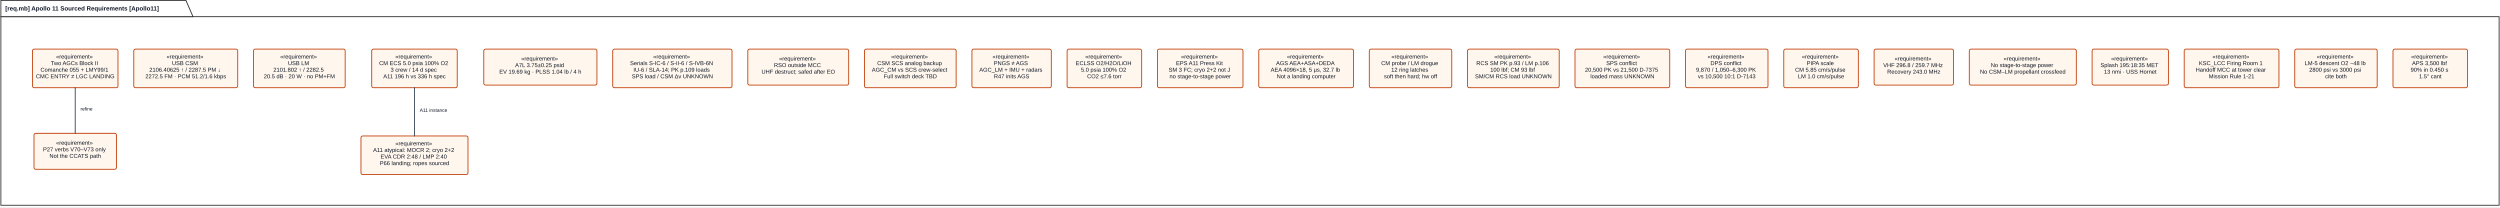
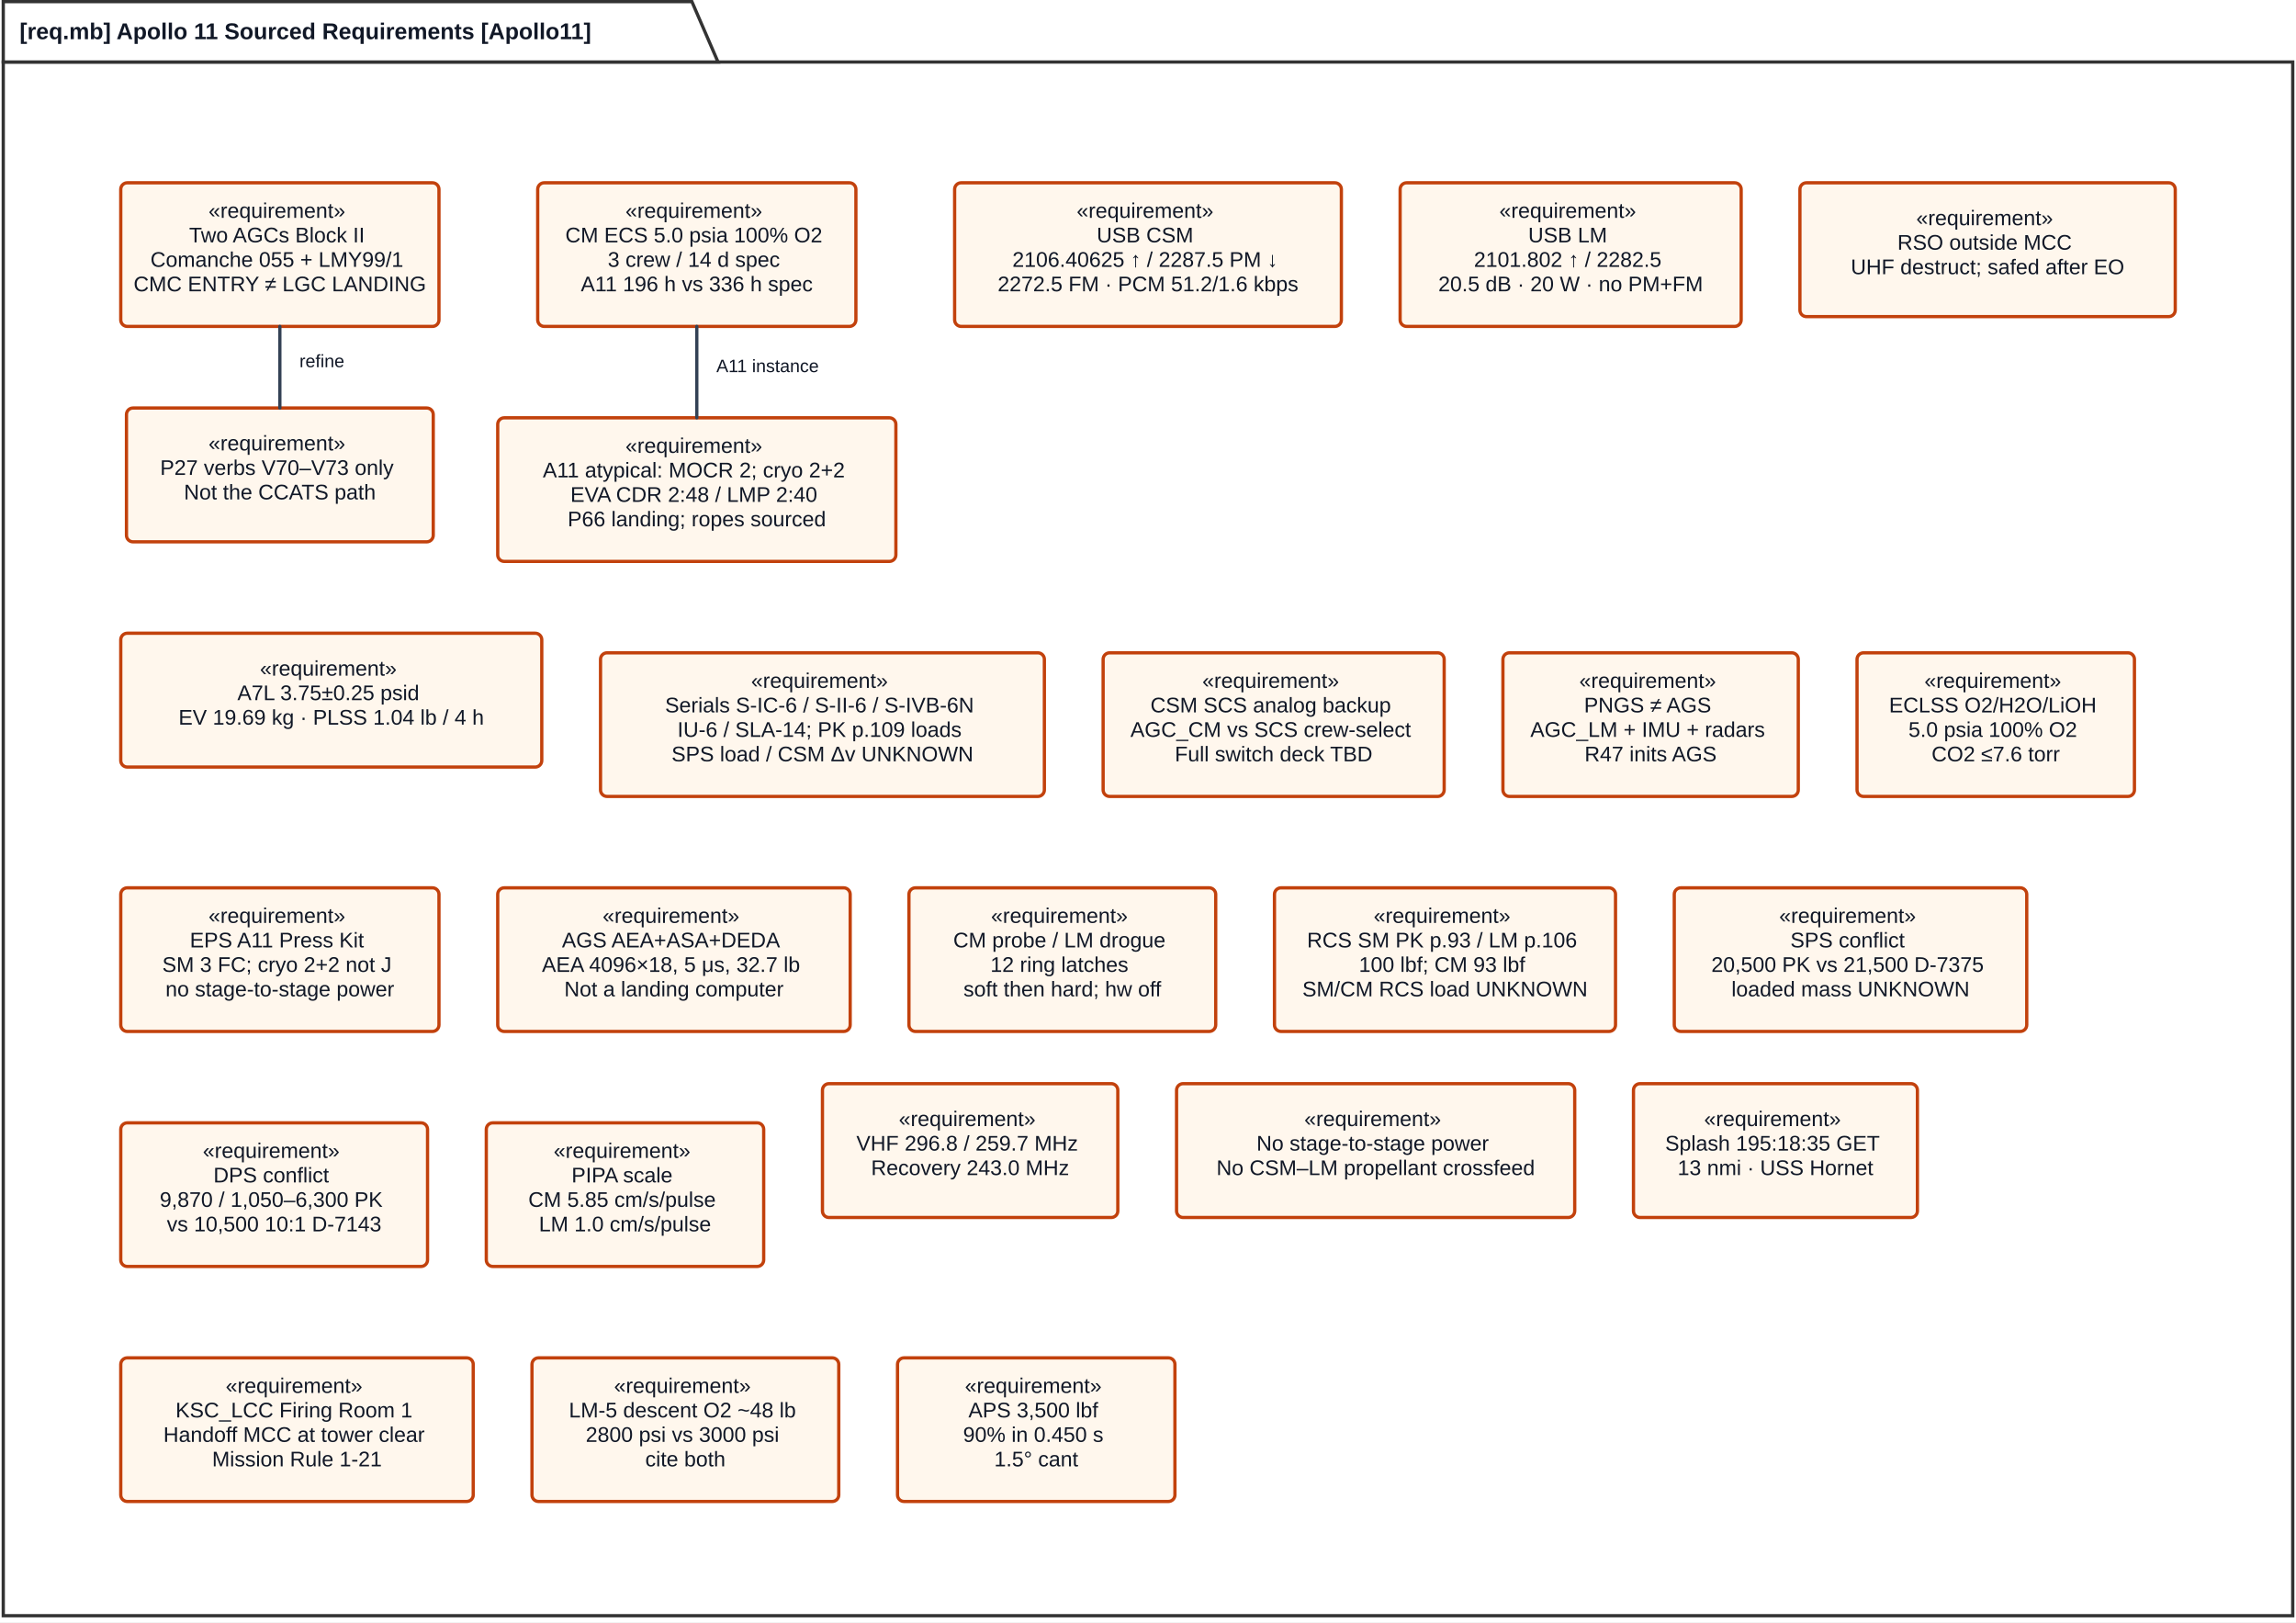
- <svg xmlns="http://www.w3.org/2000/svg" width="5700" height="472" viewBox="0 0 5700 472">
+ <svg xmlns="http://www.w3.org/2000/svg" width="1407" height="994" viewBox="0 0 1407 994">
  <defs>
    <style>text{font-family:Arial,Helvetica,sans-serif;fill:#111827}.label{font-size:13px}.small{font-size:11px}.header{font-size:14px;font-weight:600}</style>
    <marker id="arrow" markerWidth="8" markerHeight="6" refX="8" refY="3" orient="auto">
      <polygon points="0 0,8 3,0 6" fill="#1D4ED8" />
    </marker>
    <marker id="arrow-dark" markerWidth="8" markerHeight="6" refX="8" refY="3" orient="auto">
      <polygon points="0 0,8 3,0 6" fill="#334155" />
    </marker>
    <marker id="composition" markerWidth="12" markerHeight="12" refX="0" refY="6" orient="auto" markerUnits="strokeWidth">
      <polygon points="0 6,6 0,12 6,6 12" fill="#111827" stroke="#111827" />
    </marker>
  </defs>
-   <rect x="0" y="0" width="5700" height="472" fill="#FFFFFF" />
-   <rect x="2" y="38" width="5696" height="430" fill="none" stroke="#333333" stroke-width="2" />
+   <rect x="0" y="0" width="1407" height="994" fill="#FFFFFF" />
+   <rect x="2" y="38" width="1403" height="952" fill="none" stroke="#333333" stroke-width="2" />
  <path d="M 2 1 H 424 L 440 38 H 2 Z" fill="#FFFFFF" stroke="#333333" stroke-width="2" />
  <text class="header" x="12" y="24">[req.mb] Apollo 11 Sourced Requirements [Apollo11]</text>
-   <rect x="2" y="38" width="5696" height="432" fill="none" stroke="#333333" stroke-width="0" />
+   <rect x="2" y="38" width="1403" height="954" fill="none" stroke="#333333" stroke-width="0" />
  <g transform="translate(2,40)">
    <rect id="agcRequirement" x="72" y="72" width="195" height="88" rx="4" fill="#FFF7ED" stroke="#C2410C" stroke-width="2" />
    <text class="label" text-anchor="middle">
      <tspan x="169.5" y="93.5">«requirement»</tspan>
      <tspan x="169.5" dy="15">Two AGCs Block II</tspan>
      <tspan x="169.5" dy="15">Comanche 055 + LMY99/1</tspan>
      <tspan x="169.5" dy="15">CMC ENTRY ≠ LGC LANDING</tspan>
    </text>
-     <rect id="p27Requirement" x="75.5" y="264" width="188" height="82" rx="4" fill="#FFF7ED" stroke="#C2410C" stroke-width="2" />
+     <rect id="cmEcsRequirement" x="327.5" y="72" width="195" height="88" rx="4" fill="#FFF7ED" stroke="#C2410C" stroke-width="2" />
    <text class="label" text-anchor="middle">
-       <tspan x="169.5" y="290">«requirement»</tspan>
+       <tspan x="425" y="93.5">«requirement»</tspan>
+       <tspan x="425" dy="15">CM ECS 5.0 psia 100% O2</tspan>
+       <tspan x="425" dy="15">3 crew / 14 d spec</tspan>
+       <tspan x="425" dy="15">A11 196 h vs 336 h spec</tspan>
+     </text>
+     <rect id="usbCsmRequirement" x="583" y="72" width="237" height="88" rx="4" fill="#FFF7ED" stroke="#C2410C" stroke-width="2" />
+     <text class="label" text-anchor="middle">
+       <tspan x="701.5" y="93.5">«requirement»</tspan>
+       <tspan x="701.5" dy="15">USB CSM</tspan>
+       <tspan x="701.5" dy="15">2106.40625 ↑ / 2287.5 PM ↓</tspan>
+       <tspan x="701.5" dy="15">2272.5 FM · PCM 51.2/1.6 kbps</tspan>
+     </text>
+     <rect id="usbLmRequirement" x="856" y="72" width="209" height="88" rx="4" fill="#FFF7ED" stroke="#C2410C" stroke-width="2" />
+     <text class="label" text-anchor="middle">
+       <tspan x="960.5" y="93.5">«requirement»</tspan>
+       <tspan x="960.5" dy="15">USB LM</tspan>
+       <tspan x="960.5" dy="15">2101.802 ↑ / 2282.5</tspan>
+       <tspan x="960.5" dy="15">20.5 dB · 20 W · no PM+FM</tspan>
+     </text>
+     <rect id="rsoRequirement" x="1101" y="72" width="230" height="82" rx="4" fill="#FFF7ED" stroke="#C2410C" stroke-width="2" />
+     <text class="label" text-anchor="middle">
+       <tspan x="1216" y="98">«requirement»</tspan>
+       <tspan x="1216" dy="15">RSO outside MCC</tspan>
+       <tspan x="1216" dy="15">UHF destruct; safed after EO</tspan>
+     </text>
+     <rect id="p27Requirement" x="75.5" y="210" width="188" height="82" rx="4" fill="#FFF7ED" stroke="#C2410C" stroke-width="2" />
+     <text class="label" text-anchor="middle">
+       <tspan x="169.5" y="236">«requirement»</tspan>
      <tspan x="169.5" dy="15">P27 verbs V70–V73 only</tspan>
      <tspan x="169.5" dy="15">Not the CCATS path</tspan>
    </text>
-     <rect id="usbCsmRequirement" x="303" y="72" width="237" height="88" rx="4" fill="#FFF7ED" stroke="#C2410C" stroke-width="2" />
+     <rect id="a11AtypicalRequirement" x="303" y="216" width="244" height="88" rx="4" fill="#FFF7ED" stroke="#C2410C" stroke-width="2" />
    <text class="label" text-anchor="middle">
-       <tspan x="421.5" y="93.5">«requirement»</tspan>
-       <tspan x="421.5" dy="15">USB CSM</tspan>
-       <tspan x="421.5" dy="15">2106.40625 ↑ / 2287.5 PM ↓</tspan>
-       <tspan x="421.5" dy="15">2272.5 FM · PCM 51.2/1.6 kbps</tspan>
+       <tspan x="425" y="237.5">«requirement»</tspan>
+       <tspan x="425" dy="15">A11 atypical: MOCR 2; cryo 2+2</tspan>
+       <tspan x="425" dy="15">EVA CDR 2:48 / LMP 2:40</tspan>
+       <tspan x="425" dy="15">P66 landing; ropes sourced</tspan>
    </text>
-     <rect id="usbLmRequirement" x="576" y="72" width="209" height="88" rx="4" fill="#FFF7ED" stroke="#C2410C" stroke-width="2" />
+     <rect id="a7lRequirement" x="72" y="348" width="258" height="82" rx="4" fill="#FFF7ED" stroke="#C2410C" stroke-width="2" />
    <text class="label" text-anchor="middle">
-       <tspan x="680.5" y="93.5">«requirement»</tspan>
-       <tspan x="680.5" dy="15">USB LM</tspan>
-       <tspan x="680.5" dy="15">2101.802 ↑ / 2282.5</tspan>
-       <tspan x="680.5" dy="15">20.5 dB · 20 W · no PM+FM</tspan>
+       <tspan x="201" y="374">«requirement»</tspan>
+       <tspan x="201" dy="15">A7L 3.75±0.25 psid</tspan>
+       <tspan x="201" dy="15">EV 19.69 kg · PLSS 1.04 lb / 4 h</tspan>
    </text>
-     <rect id="cmEcsRequirement" x="845.5" y="72" width="195" height="88" rx="4" fill="#FFF7ED" stroke="#C2410C" stroke-width="2" />
+     <rect id="a11MassRequirement" x="366" y="360" width="272" height="88" rx="4" fill="#FFF7ED" stroke="#C2410C" stroke-width="2" />
    <text class="label" text-anchor="middle">
-       <tspan x="943" y="93.5">«requirement»</tspan>
-       <tspan x="943" dy="15">CM ECS 5.0 psia 100% O2</tspan>
-       <tspan x="943" dy="15">3 crew / 14 d spec</tspan>
-       <tspan x="943" dy="15">A11 196 h vs 336 h spec</tspan>
+       <tspan x="502" y="381.5">«requirement»</tspan>
+       <tspan x="502" dy="15">Serials S-IC-6 / S-II-6 / S-IVB-6N</tspan>
+       <tspan x="502" dy="15">IU-6 / SLA-14; PK p.109 loads</tspan>
+       <tspan x="502" dy="15">SPS load / CSM Δv UNKNOWN</tspan>
    </text>
-     <rect id="a7lRequirement" x="1101" y="72" width="258" height="82" rx="4" fill="#FFF7ED" stroke="#C2410C" stroke-width="2" />
+     <rect id="scsRequirement" x="674" y="360" width="209" height="88" rx="4" fill="#FFF7ED" stroke="#C2410C" stroke-width="2" />
    <text class="label" text-anchor="middle">
-       <tspan x="1230" y="98">«requirement»</tspan>
-       <tspan x="1230" dy="15">A7L 3.75±0.25 psid</tspan>
-       <tspan x="1230" dy="15">EV 19.69 kg · PLSS 1.04 lb / 4 h</tspan>
+       <tspan x="778.5" y="381.5">«requirement»</tspan>
+       <tspan x="778.5" dy="15">CSM SCS analog backup</tspan>
+       <tspan x="778.5" dy="15">AGC_CM vs SCS crew-select</tspan>
+       <tspan x="778.5" dy="15">Full switch deck TBD</tspan>
    </text>
-     <rect id="a11MassRequirement" x="1395" y="72" width="272" height="88" rx="4" fill="#FFF7ED" stroke="#C2410C" stroke-width="2" />
+     <rect id="pngsRequirement" x="919" y="360" width="181" height="88" rx="4" fill="#FFF7ED" stroke="#C2410C" stroke-width="2" />
    <text class="label" text-anchor="middle">
-       <tspan x="1531" y="93.5">«requirement»</tspan>
-       <tspan x="1531" dy="15">Serials S-IC-6 / S-II-6 / S-IVB-6N</tspan>
-       <tspan x="1531" dy="15">IU-6 / SLA-14; PK p.109 loads</tspan>
-       <tspan x="1531" dy="15">SPS load / CSM Δv UNKNOWN</tspan>
+       <tspan x="1009.5" y="381.5">«requirement»</tspan>
+       <tspan x="1009.5" dy="15">PNGS ≠ AGS</tspan>
+       <tspan x="1009.5" dy="15">AGC_LM + IMU + radars</tspan>
+       <tspan x="1009.5" dy="15">R47 inits AGS</tspan>
    </text>
-     <rect id="rsoRequirement" x="1703" y="72" width="230" height="82" rx="4" fill="#FFF7ED" stroke="#C2410C" stroke-width="2" />
+     <rect id="eclssLoopRequirement" x="1136" y="360" width="170" height="88" rx="4" fill="#FFF7ED" stroke="#C2410C" stroke-width="2" />
    <text class="label" text-anchor="middle">
-       <tspan x="1818" y="98">«requirement»</tspan>
-       <tspan x="1818" dy="15">RSO outside MCC</tspan>
-       <tspan x="1818" dy="15">UHF destruct; safed after EO</tspan>
+       <tspan x="1221" y="381.5">«requirement»</tspan>
+       <tspan x="1221" dy="15">ECLSS O2/H2O/LiOH</tspan>
+       <tspan x="1221" dy="15">5.0 psia 100% O2</tspan>
+       <tspan x="1221" dy="15">CO2 ≤7.6 torr</tspan>
    </text>
-     <rect id="a11AtypicalRequirement" x="821" y="270" width="244" height="88" rx="4" fill="#FFF7ED" stroke="#C2410C" stroke-width="2" />
+     <rect id="epsRequirement" x="72" y="504" width="195" height="88" rx="4" fill="#FFF7ED" stroke="#C2410C" stroke-width="2" />
    <text class="label" text-anchor="middle">
-       <tspan x="943" y="291.5">«requirement»</tspan>
-       <tspan x="943" dy="15">A11 atypical: MOCR 2; cryo 2+2</tspan>
-       <tspan x="943" dy="15">EVA CDR 2:48 / LMP 2:40</tspan>
-       <tspan x="943" dy="15">P66 landing; ropes sourced</tspan>
+       <tspan x="169.5" y="525.5">«requirement»</tspan>
+       <tspan x="169.5" dy="15">EPS A11 Press Kit</tspan>
+       <tspan x="169.5" dy="15">SM 3 FC; cryo 2+2 not J</tspan>
+       <tspan x="169.5" dy="15">no stage-to-stage power</tspan>
    </text>
-     <rect id="scsRequirement" x="1969" y="72" width="209" height="88" rx="4" fill="#FFF7ED" stroke="#C2410C" stroke-width="2" />
+     <rect id="agsRequirement" x="303" y="504" width="216" height="88" rx="4" fill="#FFF7ED" stroke="#C2410C" stroke-width="2" />
    <text class="label" text-anchor="middle">
-       <tspan x="2073.5" y="93.5">«requirement»</tspan>
-       <tspan x="2073.5" dy="15">CSM SCS analog backup</tspan>
-       <tspan x="2073.5" dy="15">AGC_CM vs SCS crew-select</tspan>
-       <tspan x="2073.5" dy="15">Full switch deck TBD</tspan>
+       <tspan x="411" y="525.5">«requirement»</tspan>
+       <tspan x="411" dy="15">AGS AEA+ASA+DEDA</tspan>
+       <tspan x="411" dy="15">AEA 4096×18, 5 μs, 32.7 lb</tspan>
+       <tspan x="411" dy="15">Not a landing computer</tspan>
    </text>
-     <rect id="pngsRequirement" x="2214" y="72" width="181" height="88" rx="4" fill="#FFF7ED" stroke="#C2410C" stroke-width="2" />
+     <rect id="dockingRequirement" x="555" y="504" width="188" height="88" rx="4" fill="#FFF7ED" stroke="#C2410C" stroke-width="2" />
    <text class="label" text-anchor="middle">
-       <tspan x="2304.5" y="93.5">«requirement»</tspan>
-       <tspan x="2304.5" dy="15">PNGS ≠ AGS</tspan>
-       <tspan x="2304.5" dy="15">AGC_LM + IMU + radars</tspan>
-       <tspan x="2304.5" dy="15">R47 inits AGS</tspan>
+       <tspan x="649" y="525.5">«requirement»</tspan>
+       <tspan x="649" dy="15">CM probe / LM drogue</tspan>
+       <tspan x="649" dy="15">12 ring latches</tspan>
+       <tspan x="649" dy="15">soft then hard; hw off</tspan>
    </text>
-     <rect id="eclssLoopRequirement" x="2431" y="72" width="170" height="88" rx="4" fill="#FFF7ED" stroke="#C2410C" stroke-width="2" />
+     <rect id="rcsRequirement" x="779" y="504" width="209" height="88" rx="4" fill="#FFF7ED" stroke="#C2410C" stroke-width="2" />
    <text class="label" text-anchor="middle">
-       <tspan x="2516" y="93.5">«requirement»</tspan>
-       <tspan x="2516" dy="15">ECLSS O2/H2O/LiOH</tspan>
-       <tspan x="2516" dy="15">5.0 psia 100% O2</tspan>
-       <tspan x="2516" dy="15">CO2 ≤7.6 torr</tspan>
+       <tspan x="883.5" y="525.5">«requirement»</tspan>
+       <tspan x="883.5" dy="15">RCS SM PK p.93 / LM p.106</tspan>
+       <tspan x="883.5" dy="15">100 lbf; CM 93 lbf</tspan>
+       <tspan x="883.5" dy="15">SM/CM RCS load UNKNOWN</tspan>
    </text>
-     <rect id="epsRequirement" x="2637" y="72" width="195" height="88" rx="4" fill="#FFF7ED" stroke="#C2410C" stroke-width="2" />
+     <rect id="spsRequirement" x="1024" y="504" width="216" height="88" rx="4" fill="#FFF7ED" stroke="#C2410C" stroke-width="2" />
    <text class="label" text-anchor="middle">
-       <tspan x="2734.5" y="93.5">«requirement»</tspan>
-       <tspan x="2734.5" dy="15">EPS A11 Press Kit</tspan>
-       <tspan x="2734.5" dy="15">SM 3 FC; cryo 2+2 not J</tspan>
-       <tspan x="2734.5" dy="15">no stage-to-stage power</tspan>
+       <tspan x="1132" y="525.5">«requirement»</tspan>
+       <tspan x="1132" dy="15">SPS conflict</tspan>
+       <tspan x="1132" dy="15">20,500 PK vs 21,500 D-7375</tspan>
+       <tspan x="1132" dy="15">loaded mass UNKNOWN</tspan>
    </text>
-     <rect id="agsRequirement" x="2868" y="72" width="216" height="88" rx="4" fill="#FFF7ED" stroke="#C2410C" stroke-width="2" />
+     <rect id="dpsRequirement" x="72" y="648" width="188" height="88" rx="4" fill="#FFF7ED" stroke="#C2410C" stroke-width="2" />
    <text class="label" text-anchor="middle">
-       <tspan x="2976" y="93.5">«requirement»</tspan>
-       <tspan x="2976" dy="15">AGS AEA+ASA+DEDA</tspan>
-       <tspan x="2976" dy="15">AEA 4096×18, 5 μs, 32.7 lb</tspan>
-       <tspan x="2976" dy="15">Not a landing computer</tspan>
+       <tspan x="166" y="669.5">«requirement»</tspan>
+       <tspan x="166" dy="15">DPS conflict</tspan>
+       <tspan x="166" dy="15">9,870 / 1,050–6,300 PK</tspan>
+       <tspan x="166" dy="15">vs 10,500 10:1 D-7143</tspan>
    </text>
-     <rect id="dockingRequirement" x="3120" y="72" width="188" height="88" rx="4" fill="#FFF7ED" stroke="#C2410C" stroke-width="2" />
+     <rect id="pipaRequirement" x="296" y="648" width="170" height="88" rx="4" fill="#FFF7ED" stroke="#C2410C" stroke-width="2" />
    <text class="label" text-anchor="middle">
-       <tspan x="3214" y="93.5">«requirement»</tspan>
-       <tspan x="3214" dy="15">CM probe / LM drogue</tspan>
-       <tspan x="3214" dy="15">12 ring latches</tspan>
-       <tspan x="3214" dy="15">soft then hard; hw off</tspan>
+       <tspan x="381" y="669.5">«requirement»</tspan>
+       <tspan x="381" dy="15">PIPA scale</tspan>
+       <tspan x="381" dy="15">CM 5.85 cm/s/pulse</tspan>
+       <tspan x="381" dy="15">LM 1.0 cm/s/pulse</tspan>
    </text>
-     <rect id="rcsRequirement" x="3344" y="72" width="209" height="88" rx="4" fill="#FFF7ED" stroke="#C2410C" stroke-width="2" />
+     <rect id="vhfRequirement" x="502" y="624" width="181" height="82" rx="4" fill="#FFF7ED" stroke="#C2410C" stroke-width="2" />
    <text class="label" text-anchor="middle">
-       <tspan x="3448.5" y="93.5">«requirement»</tspan>
-       <tspan x="3448.5" dy="15">RCS SM PK p.93 / LM p.106</tspan>
-       <tspan x="3448.5" dy="15">100 lbf; CM 93 lbf</tspan>
-       <tspan x="3448.5" dy="15">SM/CM RCS load UNKNOWN</tspan>
+       <tspan x="592.5" y="650">«requirement»</tspan>
+       <tspan x="592.5" dy="15">VHF 296.8 / 259.7 MHz</tspan>
+       <tspan x="592.5" dy="15">Recovery 243.0 MHz</tspan>
    </text>
-     <rect id="spsRequirement" x="3589" y="72" width="216" height="88" rx="4" fill="#FFF7ED" stroke="#C2410C" stroke-width="2" />
+     <rect id="isolationRequirement" x="719" y="624" width="244" height="82" rx="4" fill="#FFF7ED" stroke="#C2410C" stroke-width="2" />
    <text class="label" text-anchor="middle">
-       <tspan x="3697" y="93.5">«requirement»</tspan>
-       <tspan x="3697" dy="15">SPS conflict</tspan>
-       <tspan x="3697" dy="15">20,500 PK vs 21,500 D-7375</tspan>
-       <tspan x="3697" dy="15">loaded mass UNKNOWN</tspan>
+       <tspan x="841" y="650">«requirement»</tspan>
+       <tspan x="841" dy="15">No stage-to-stage power</tspan>
+       <tspan x="841" dy="15">No CSM–LM propellant crossfeed</tspan>
    </text>
-     <rect id="dpsRequirement" x="3841" y="72" width="188" height="88" rx="4" fill="#FFF7ED" stroke="#C2410C" stroke-width="2" />
+     <rect id="recoveryRequirement" x="999" y="624" width="174" height="82" rx="4" fill="#FFF7ED" stroke="#C2410C" stroke-width="2" />
    <text class="label" text-anchor="middle">
-       <tspan x="3935" y="93.5">«requirement»</tspan>
-       <tspan x="3935" dy="15">DPS conflict</tspan>
-       <tspan x="3935" dy="15">9,870 / 1,050–6,300 PK</tspan>
-       <tspan x="3935" dy="15">vs 10,500 10:1 D-7143</tspan>
+       <tspan x="1086" y="650">«requirement»</tspan>
+       <tspan x="1086" dy="15">Splash 195:18:35 GET</tspan>
+       <tspan x="1086" dy="15">13 nmi · USS Hornet</tspan>
    </text>
-     <rect id="pipaRequirement" x="4065" y="72" width="170" height="88" rx="4" fill="#FFF7ED" stroke="#C2410C" stroke-width="2" />
+     <rect id="kscRequirement" x="72" y="792" width="216" height="88" rx="4" fill="#FFF7ED" stroke="#C2410C" stroke-width="2" />
    <text class="label" text-anchor="middle">
-       <tspan x="4150" y="93.5">«requirement»</tspan>
-       <tspan x="4150" dy="15">PIPA scale</tspan>
-       <tspan x="4150" dy="15">CM 5.85 cm/s/pulse</tspan>
-       <tspan x="4150" dy="15">LM 1.0 cm/s/pulse</tspan>
+       <tspan x="180" y="813.5">«requirement»</tspan>
+       <tspan x="180" dy="15">KSC_LCC Firing Room 1</tspan>
+       <tspan x="180" dy="15">Handoff MCC at tower clear</tspan>
+       <tspan x="180" dy="15">Mission Rule 1-21</tspan>
    </text>
-     <rect id="vhfRequirement" x="4271" y="72" width="181" height="82" rx="4" fill="#FFF7ED" stroke="#C2410C" stroke-width="2" />
+     <rect id="lm5ConsumableRequirement" x="324" y="792" width="188" height="88" rx="4" fill="#FFF7ED" stroke="#C2410C" stroke-width="2" />
    <text class="label" text-anchor="middle">
-       <tspan x="4361.5" y="98">«requirement»</tspan>
-       <tspan x="4361.5" dy="15">VHF 296.8 / 259.7 MHz</tspan>
-       <tspan x="4361.5" dy="15">Recovery 243.0 MHz</tspan>
+       <tspan x="418" y="813.5">«requirement»</tspan>
+       <tspan x="418" dy="15">LM-5 descent O2 ~48 lb</tspan>
+       <tspan x="418" dy="15">2800 psi vs 3000 psi</tspan>
+       <tspan x="418" dy="15">cite both</tspan>
    </text>
-     <rect id="isolationRequirement" x="4488" y="72" width="244" height="82" rx="4" fill="#FFF7ED" stroke="#C2410C" stroke-width="2" />
+     <rect id="apsRequirement" x="548" y="792" width="170" height="88" rx="4" fill="#FFF7ED" stroke="#C2410C" stroke-width="2" />
    <text class="label" text-anchor="middle">
-       <tspan x="4610" y="98">«requirement»</tspan>
-       <tspan x="4610" dy="15">No stage-to-stage power</tspan>
-       <tspan x="4610" dy="15">No CSM–LM propellant crossfeed</tspan>
+       <tspan x="633" y="813.5">«requirement»</tspan>
+       <tspan x="633" dy="15">APS 3,500 lbf</tspan>
+       <tspan x="633" dy="15">90% in 0.450 s</tspan>
+       <tspan x="633" dy="15">1.5° cant</tspan>
    </text>
-     <rect id="recoveryRequirement" x="4768" y="72" width="174" height="82" rx="4" fill="#FFF7ED" stroke="#C2410C" stroke-width="2" />
-     <text class="label" text-anchor="middle">
-       <tspan x="4855" y="98">«requirement»</tspan>
-       <tspan x="4855" dy="15">Splash 195:18:35 MET</tspan>
-       <tspan x="4855" dy="15">13 nmi · USS Hornet</tspan>
-     </text>
-     <rect id="kscRequirement" x="4978" y="72" width="216" height="88" rx="4" fill="#FFF7ED" stroke="#C2410C" stroke-width="2" />
-     <text class="label" text-anchor="middle">
-       <tspan x="5086" y="93.5">«requirement»</tspan>
-       <tspan x="5086" dy="15">KSC_LCC Firing Room 1</tspan>
-       <tspan x="5086" dy="15">Handoff MCC at tower clear</tspan>
-       <tspan x="5086" dy="15">Mission Rule 1-21</tspan>
-     </text>
-     <rect id="lm5ConsumableRequirement" x="5230" y="72" width="188" height="88" rx="4" fill="#FFF7ED" stroke="#C2410C" stroke-width="2" />
-     <text class="label" text-anchor="middle">
-       <tspan x="5324" y="93.5">«requirement»</tspan>
-       <tspan x="5324" dy="15">LM-5 descent O2 ~48 lb</tspan>
-       <tspan x="5324" dy="15">2800 psi vs 3000 psi</tspan>
-       <tspan x="5324" dy="15">cite both</tspan>
-     </text>
-     <rect id="apsRequirement" x="5454" y="72" width="170" height="88" rx="4" fill="#FFF7ED" stroke="#C2410C" stroke-width="2" />
-     <text class="label" text-anchor="middle">
-       <tspan x="5539" y="93.5">«requirement»</tspan>
-       <tspan x="5539" dy="15">APS 3,500 lbf</tspan>
-       <tspan x="5539" dy="15">90% in 0.450 s</tspan>
-       <tspan x="5539" dy="15">1.5° cant</tspan>
-     </text>
-     <path d="M 169.5,160 L 169.5,264" fill="none" stroke="#334155" stroke-width="2" stroke-linejoin="round" stroke-linecap="round" />
-     <path d="M 943,160 L 943,270" fill="none" stroke="#334155" stroke-width="2" stroke-linejoin="round" stroke-linecap="round" />
-     <text class="small" x="181.5" y="212">refine</text>
-     <text class="small" x="955" y="215">A11 instance</text>
+     <path d="M 169.5,160 L 169.5,210" fill="none" stroke="#334155" stroke-width="2" stroke-linejoin="round" stroke-linecap="round" />
+     <path d="M 425,160 L 425,216" fill="none" stroke="#334155" stroke-width="2" stroke-linejoin="round" stroke-linecap="round" />
+     <text class="small" x="181.5" y="185">refine</text>
+     <text class="small" x="437" y="188">A11 instance</text>
  </g>
</svg>
